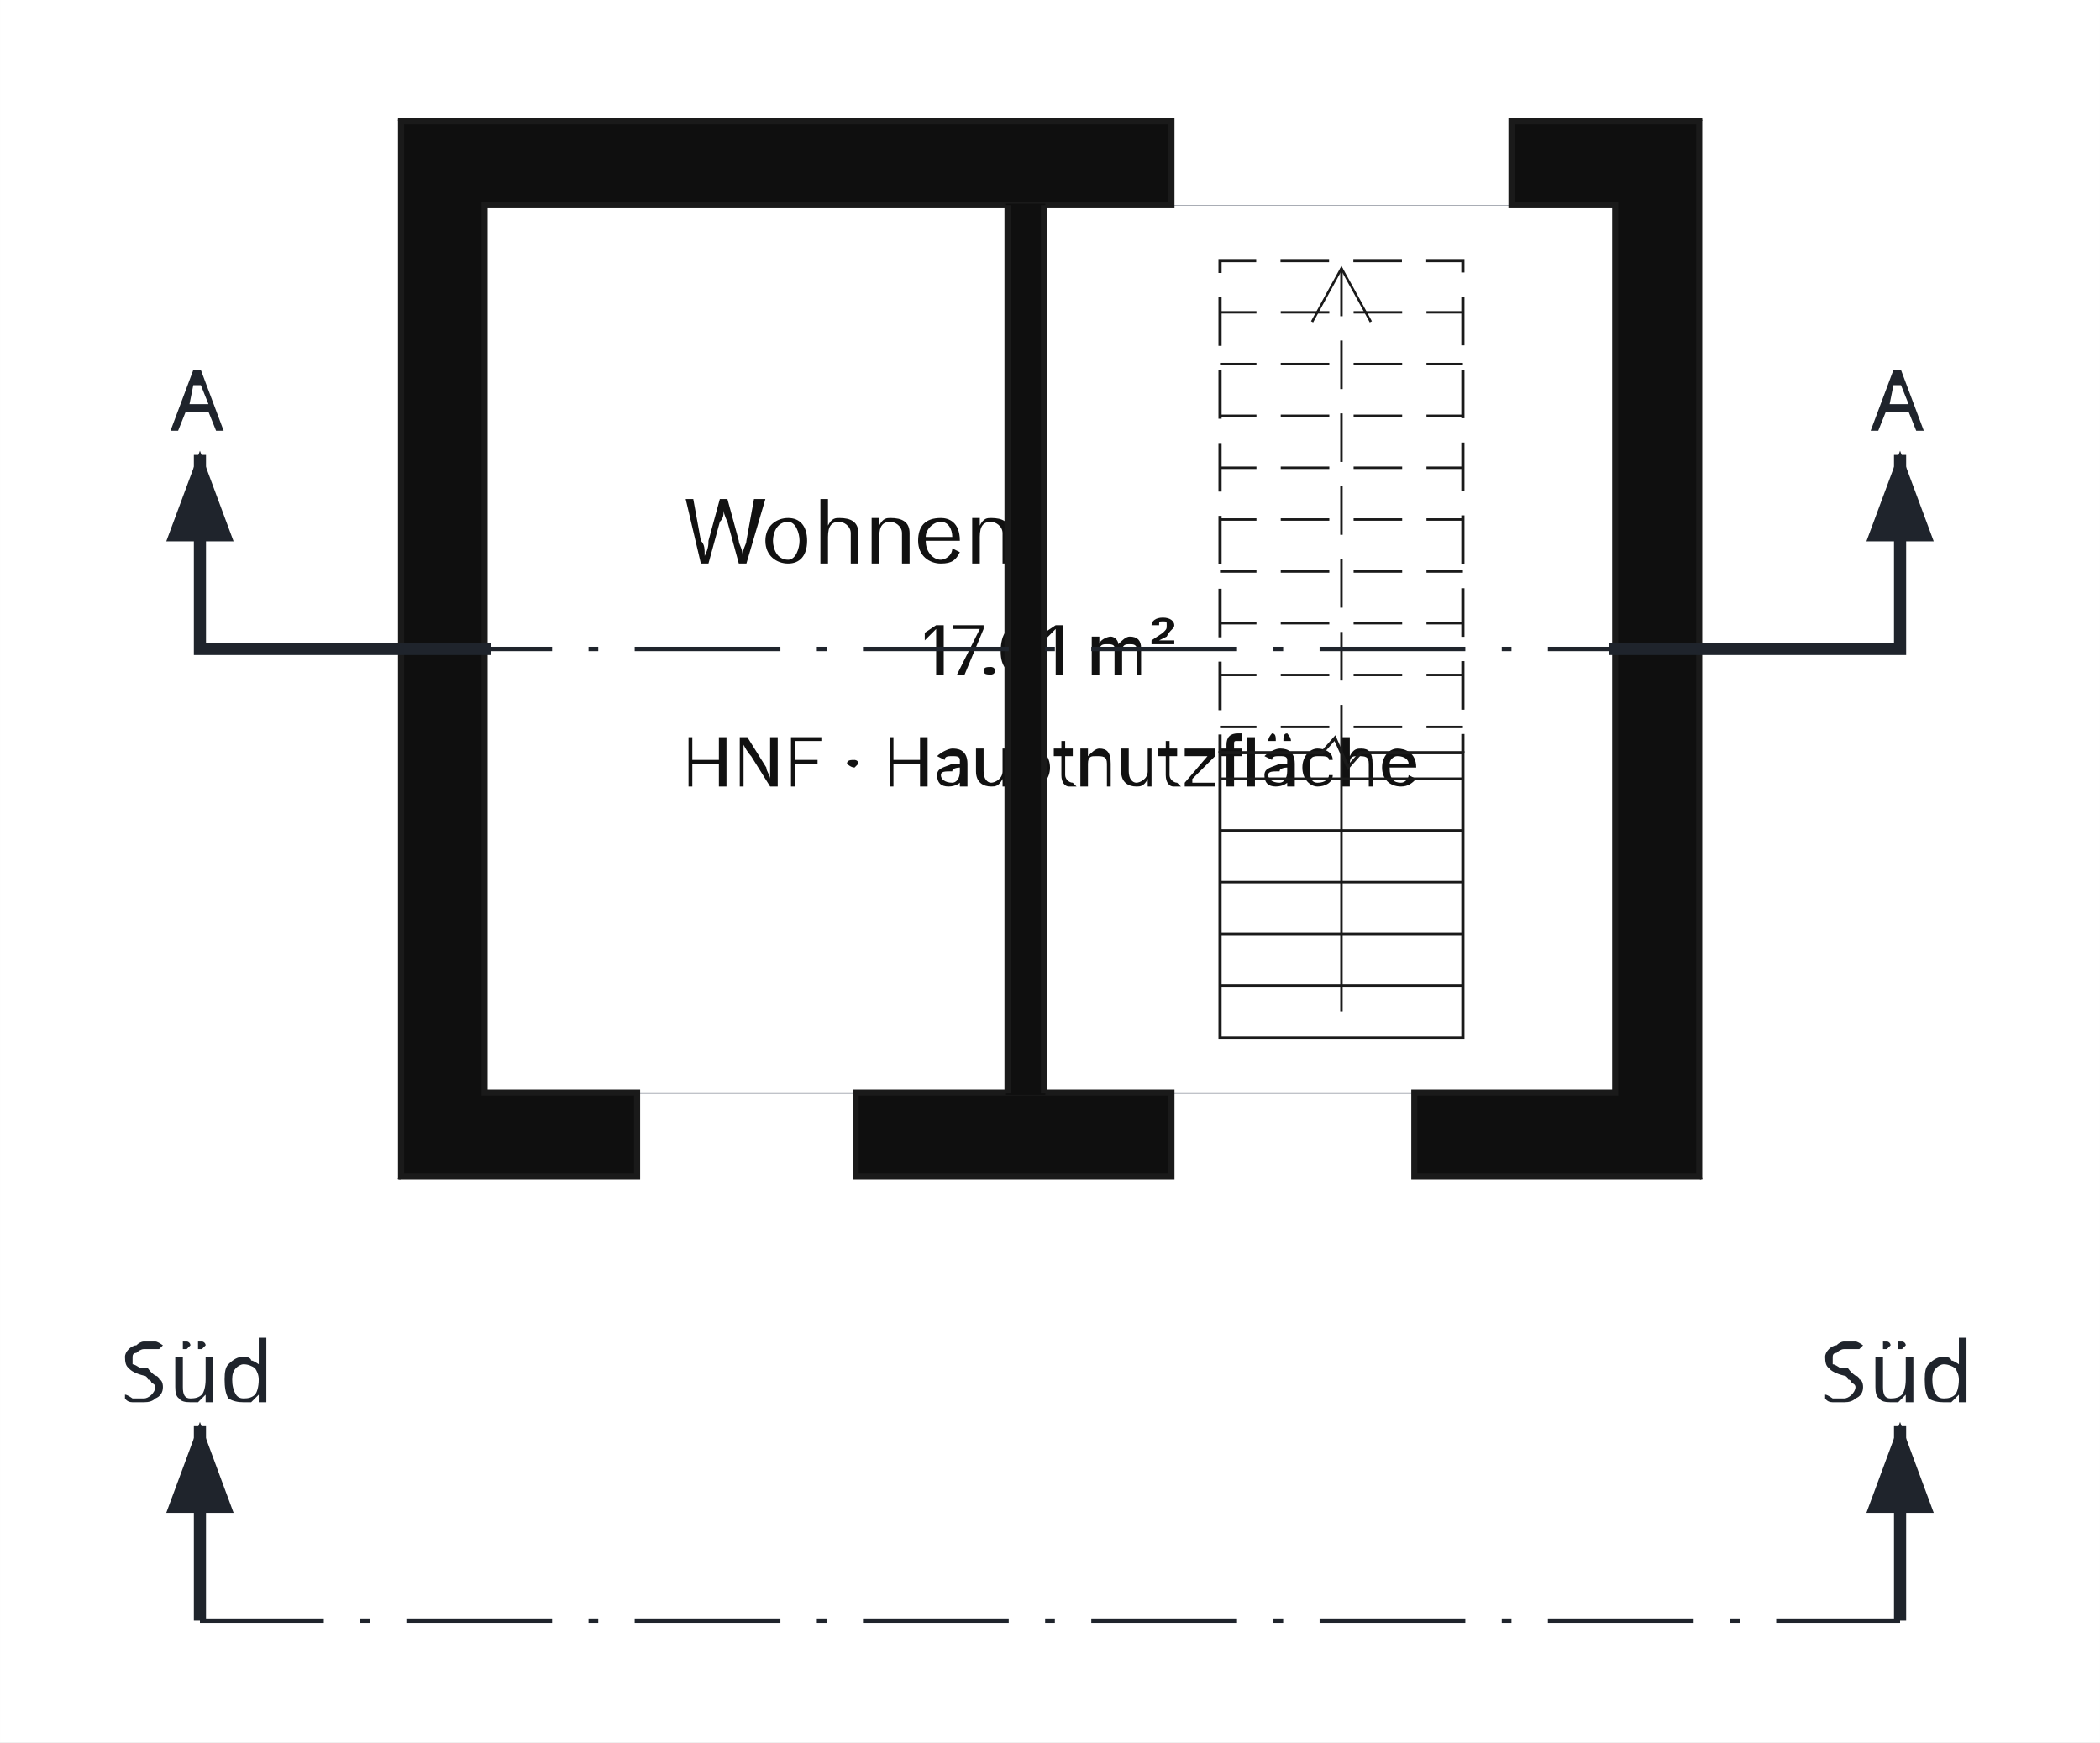
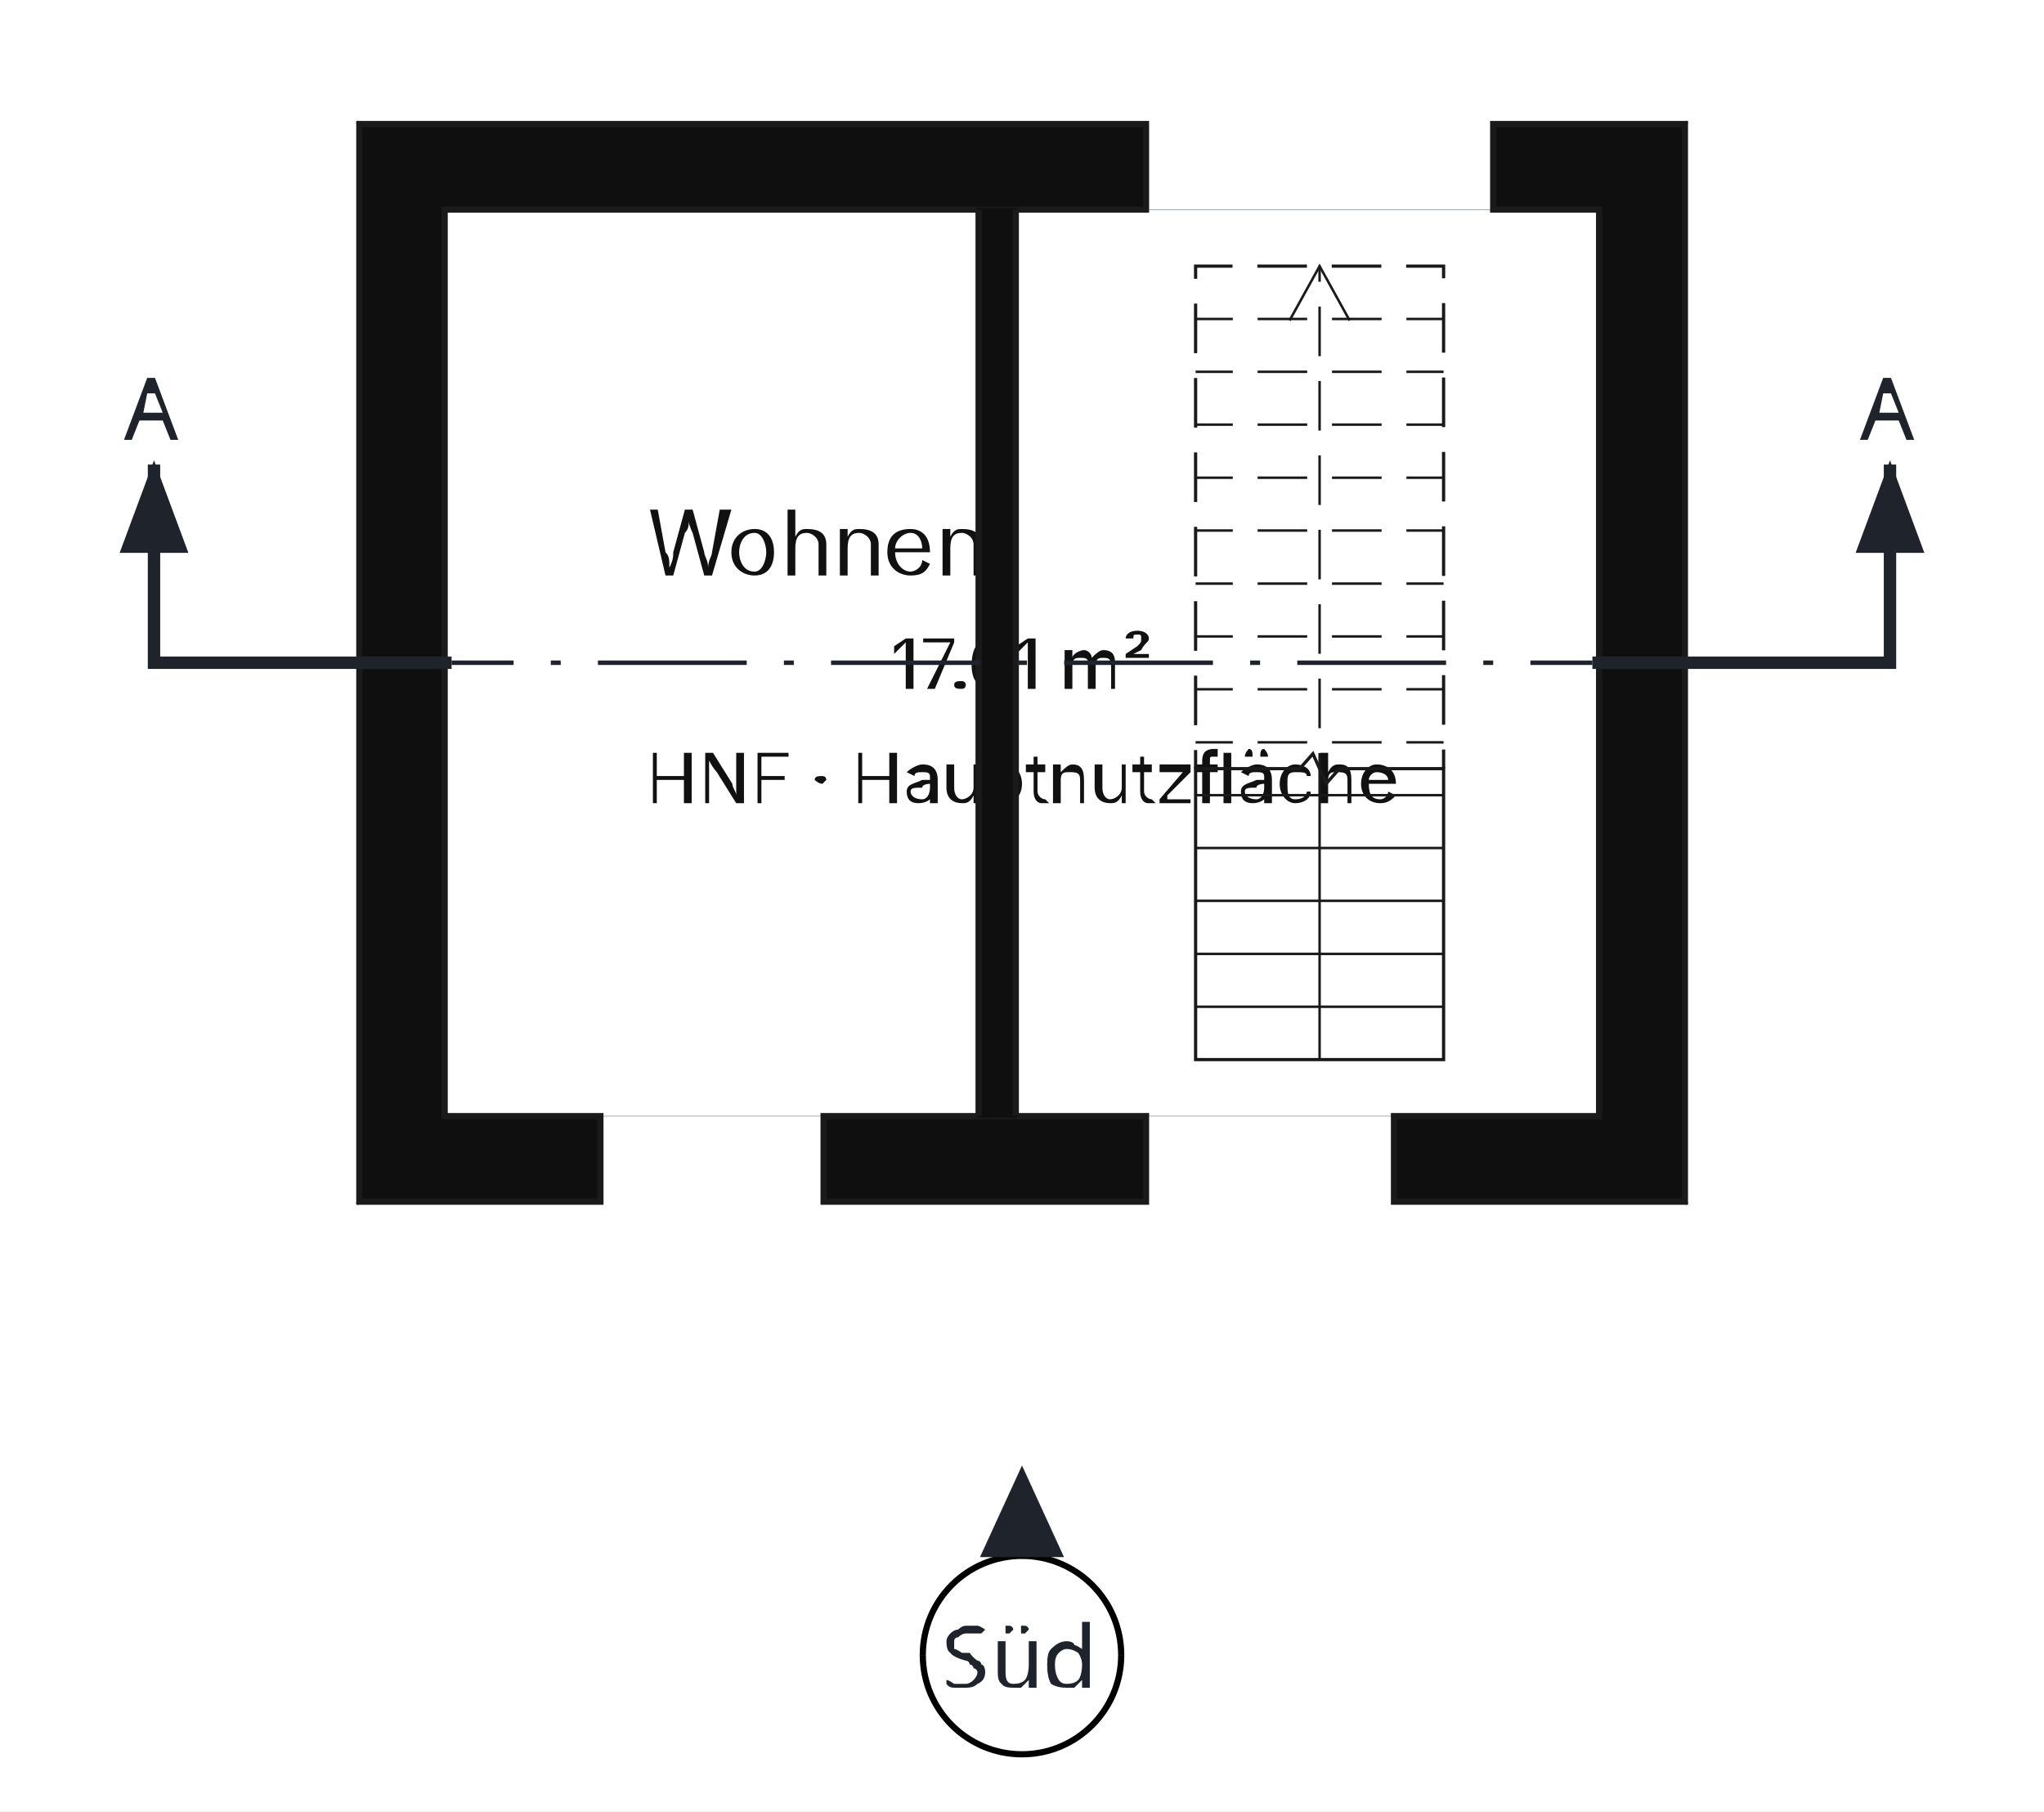
- <svg xmlns="http://www.w3.org/2000/svg" viewBox="-1.823 0 8.646 7.173" width="86.457mm" height="71.725mm">
-   <rect x="-1.823" y="0" width="8.646" height="7.173" fill="#ffffff" />
+ <svg xmlns="http://www.w3.org/2000/svg" viewBox="-1.621 0 8.242 7.303" width="82.415mm" height="73.026mm">
+   <rect x="-1.621" y="0" width="8.242" height="7.303" fill="#ffffff" />
  <g stroke-linecap="butt" stroke-linejoin="miter" stroke-miterlimit="4">
    <polygon points="0,4.673 5,4.673 5,0.672 0,0.672" fill="none" stroke="none" stroke-width="0" />
    <polygon points="0.172,4.5 4.827,4.5 4.827,0.845 0.172,0.845" fill="#6b728000" stroke="#6b7280" stroke-width="0.002" />
    <text x="0.983" y="2.32" font-family="Inter, sans-serif" text-anchor="start">
      <tspan font-size="0.353" fill="#111111">Wohnen</tspan>
    </text>
    <text x="2.5" y="2.778" font-family="Inter, sans-serif" text-anchor="middle">
      <tspan font-size="0.282" fill="#111111">17.01 m²</tspan>
    </text>
    <text x="2.5" y="3.237" font-family="Inter, sans-serif" text-anchor="middle">
      <tspan font-size="0.282" fill="#111111">HNF · Hauptnutzfläche</tspan>
    </text>
    <polygon points="-0.172,4.845 0.8,4.845 0.8,4.5 0.172,4.5" fill="#0f0f0f" stroke="#0f0f0f" stroke-width="0.012" />
    <polygon points="1.7,4.845 3,4.845 3,4.5 1.7,4.5" fill="#0f0f0f" stroke="#1a1a1a" stroke-width="0.025" />
    <polygon points="4,4.845 5.173,4.845 4.827,4.5 4,4.5" fill="#0f0f0f" stroke="#0f0f0f" stroke-width="0.012" />
    <polygon points="5.173,4.845 5.173,0.5 4.827,0.845 4.827,4.5" fill="#0f0f0f" stroke="#0f0f0f" stroke-width="0.012" />
    <polygon points="5.173,0.5 4.4,0.5 4.4,0.845 4.827,0.845" fill="#0f0f0f" stroke="#0f0f0f" stroke-width="0.012" />
    <polygon points="4.827,0.845 4.827,4.5 4,4.5 4,4.845 5.173,4.845 5.173,0.5 4.4,0.5 4.4,0.845" fill="none" stroke="#1a1a1a" stroke-width="0.025" />
    <polygon points="3,0.5 -0.172,0.5 0.172,0.845 3,0.845" fill="#0f0f0f" stroke="#0f0f0f" stroke-width="0.012" />
    <polygon points="-0.172,0.5 -0.172,4.845 0.172,4.5 0.172,0.845" fill="#0f0f0f" stroke="#0f0f0f" stroke-width="0.012" />
    <polygon points="0.172,0.845 3,0.845 3,0.5 -0.172,0.5 -0.172,4.845 0.8,4.845 0.8,4.5 0.172,4.5" fill="none" stroke="#1a1a1a" stroke-width="0.025" />
    <polygon points="2.475,4.5 2.475,0.845 2.325,0.845 2.325,4.5" fill="#0f0f0f" stroke="#0f0f0f" stroke-width="0.012" />
    <line x1="2.475" y1="4.5" x2="2.475" y2="0.845" stroke="#1a1a1a" stroke-width="0.025" />
    <line x1="2.325" y1="0.845" x2="2.325" y2="4.5" stroke="#1a1a1a" stroke-width="0.025" />
    <polygon points="3.2,4.272 4.2,4.272 4.2,1.073 3.2,1.073" fill="none" stroke="none" stroke-width="0" />
    <polyline points="4.2,3.099 4.2,1.073 3.2,1.073 3.2,3.099" fill="none" stroke="#1a1a1a" stroke-width="0.013" stroke-dasharray="0.2 0.1" stroke-dashoffset="0.123" />
    <line x1="3.2" y1="4.059" x2="4.2" y2="4.059" stroke="#1a1a1a" stroke-width="0.01" />
    <line x1="3.2" y1="3.846" x2="4.2" y2="3.846" stroke="#1a1a1a" stroke-width="0.01" />
    <line x1="3.2" y1="3.632" x2="4.2" y2="3.632" stroke="#1a1a1a" stroke-width="0.01" />
    <line x1="3.2" y1="3.419" x2="4.2" y2="3.419" stroke="#1a1a1a" stroke-width="0.01" />
    <line x1="3.2" y1="3.206" x2="4.2" y2="3.206" stroke="#1a1a1a" stroke-width="0.01" />
    <line x1="3.2" y1="2.993" x2="4.2" y2="2.993" stroke="#1a1a1a" stroke-width="0.01" stroke-dasharray="0.2 0.1" stroke-dashoffset="0.05" />
    <line x1="3.2" y1="2.779" x2="4.2" y2="2.779" stroke="#1a1a1a" stroke-width="0.01" stroke-dasharray="0.2 0.1" stroke-dashoffset="0.05" />
    <line x1="3.2" y1="2.566" x2="4.2" y2="2.566" stroke="#1a1a1a" stroke-width="0.01" stroke-dasharray="0.2 0.1" stroke-dashoffset="0.05" />
    <line x1="3.2" y1="2.353" x2="4.2" y2="2.353" stroke="#1a1a1a" stroke-width="0.01" stroke-dasharray="0.2 0.1" stroke-dashoffset="0.05" />
    <line x1="3.2" y1="2.139" x2="4.2" y2="2.139" stroke="#1a1a1a" stroke-width="0.01" stroke-dasharray="0.2 0.1" stroke-dashoffset="0.05" />
    <line x1="3.2" y1="1.926" x2="4.2" y2="1.926" stroke="#1a1a1a" stroke-width="0.01" stroke-dasharray="0.2 0.1" stroke-dashoffset="0.05" />
    <line x1="3.2" y1="1.712" x2="4.2" y2="1.712" stroke="#1a1a1a" stroke-width="0.01" stroke-dasharray="0.2 0.1" stroke-dashoffset="0.05" />
    <line x1="3.2" y1="1.499" x2="4.2" y2="1.499" stroke="#1a1a1a" stroke-width="0.01" stroke-dasharray="0.2 0.1" stroke-dashoffset="0.05" />
    <line x1="3.2" y1="1.286" x2="4.2" y2="1.286" stroke="#1a1a1a" stroke-width="0.01" stroke-dasharray="0.2 0.1" stroke-dashoffset="0.05" />
    <polygon points="3.78,3.099 3.727,3.159 3.673,3.039 3.62,3.099 3.2,3.099 3.2,4.272 4.2,4.272 4.2,3.099" fill="none" stroke="#1a1a1a" stroke-width="0.013" />
-     <line x1="3.7" y1="4.166" x2="3.7" y2="3.099" stroke="#1a1a1a" stroke-width="0.01" />
-     <line x1="3.7" y1="3.099" x2="3.7" y2="1.105" stroke="#1a1a1a" stroke-width="0.01" stroke-dasharray="0.2 0.1" stroke-dashoffset="0.003" />
-     <polyline points="3.579,1.325 3.7,1.105 3.821,1.325" fill="none" stroke="#1a1a1a" stroke-width="0.01" />
+     <line x1="3.7" y1="4.272" x2="3.7" y2="3.099" stroke="#1a1a1a" stroke-width="0.01" />
+     <line x1="3.7" y1="3.099" x2="3.7" y2="1.073" stroke="#1a1a1a" stroke-width="0.01" stroke-dasharray="0.2 0.1" stroke-dashoffset="0.137" />
+     <polyline points="3.579,1.292 3.7,1.073 3.821,1.292" fill="none" stroke="#1a1a1a" stroke-width="0.01" />
    <line x1="0.2" y1="2.672" x2="4.8" y2="2.672" stroke="#1f242c" stroke-width="0.018" stroke-dasharray="0.6 0.15 0.04 0.15" stroke-dashoffset="0.35" />
    <polyline points="-1,1.873 -1,2.672 0.2,2.672" fill="none" stroke="#1f242c" stroke-width="0.05" />
    <polygon points="-1,1.873 -0.87,2.223 -1.13,2.223" fill="#1f242c" stroke="#1f242c" stroke-width="0.012" />
    <polyline points="4.8,2.672 6,2.672 6,1.873" fill="none" stroke="#1f242c" stroke-width="0.05" />
    <polygon points="6,1.873 6.13,2.223 5.87,2.223" fill="#1f242c" stroke="#1f242c" stroke-width="0.012" />
    <polygon points="-1,2.373 6,2.373 6,2.973 -1,2.973" fill="none" stroke="none" stroke-width="0" />
-     <line x1="-1" y1="6.673" x2="6" y2="6.673" stroke="#1f242c" stroke-width="0.018" stroke-dasharray="0.6 0.15 0.04 0.15" stroke-dashoffset="0.09" />
-     <line x1="-1" y1="6.673" x2="-1" y2="5.872" stroke="#1f242c" stroke-width="0.05" />
-     <polygon points="-1,5.872 -0.87,6.223 -1.13,6.223" fill="#1f242c" stroke="#1f242c" stroke-width="0.012" />
-     <line x1="6" y1="6.673" x2="6" y2="5.872" stroke="#1f242c" stroke-width="0.05" />
-     <polygon points="6,5.872 6.13,6.223 5.87,6.223" fill="#1f242c" stroke="#1f242c" stroke-width="0.012" />
-     <polygon points="-1,6.372 6,6.372 6,6.973 -1,6.973" fill="none" stroke="none" stroke-width="0" />
+     <path d="M 2.9 6.673 A 0.4 0.4 0 0 0 2.1 6.673" fill="none" stroke="#000" stroke-width="0.025" />
+     <path d="M 2.1 6.673 A 0.4 0.4 0 0 0 2.9 6.673" fill="none" stroke="#000" stroke-width="0.025" />
+     <polygon points="2.5,5.923 2.66,6.272 2.34,6.272" fill="#1f242c" stroke="#1f242c" stroke-width="0.012" />
+     <polygon points="2.9,7.072 2.9,5.923 2.1,5.923 2.1,7.072" fill="none" stroke="none" stroke-width="0" />
+     <text x="2.18" y="6.803" font-size="0.347" fill="#1f242c" font-family="sans-serif" transform="rotate(0 2.18 6.80258)">Süd</text>
    <text x="-1.121" y="1.772" font-size="0.35" fill="#1f242c" font-family="sans-serif" transform="rotate(0 -1.12075 1.7725)">A</text>
    <text x="5.879" y="1.772" font-size="0.35" fill="#1f242c" font-family="sans-serif" transform="rotate(0 5.87925 1.7725)">A</text>
-     <text x="-1.323" y="5.772" font-size="0.35" fill="#1f242c" font-family="sans-serif" transform="rotate(0 -1.32287 5.7725)">Süd</text>
-     <text x="5.677" y="5.772" font-size="0.35" fill="#1f242c" font-family="sans-serif" transform="rotate(0 5.67713 5.7725)">Süd</text>
  </g>
</svg>
